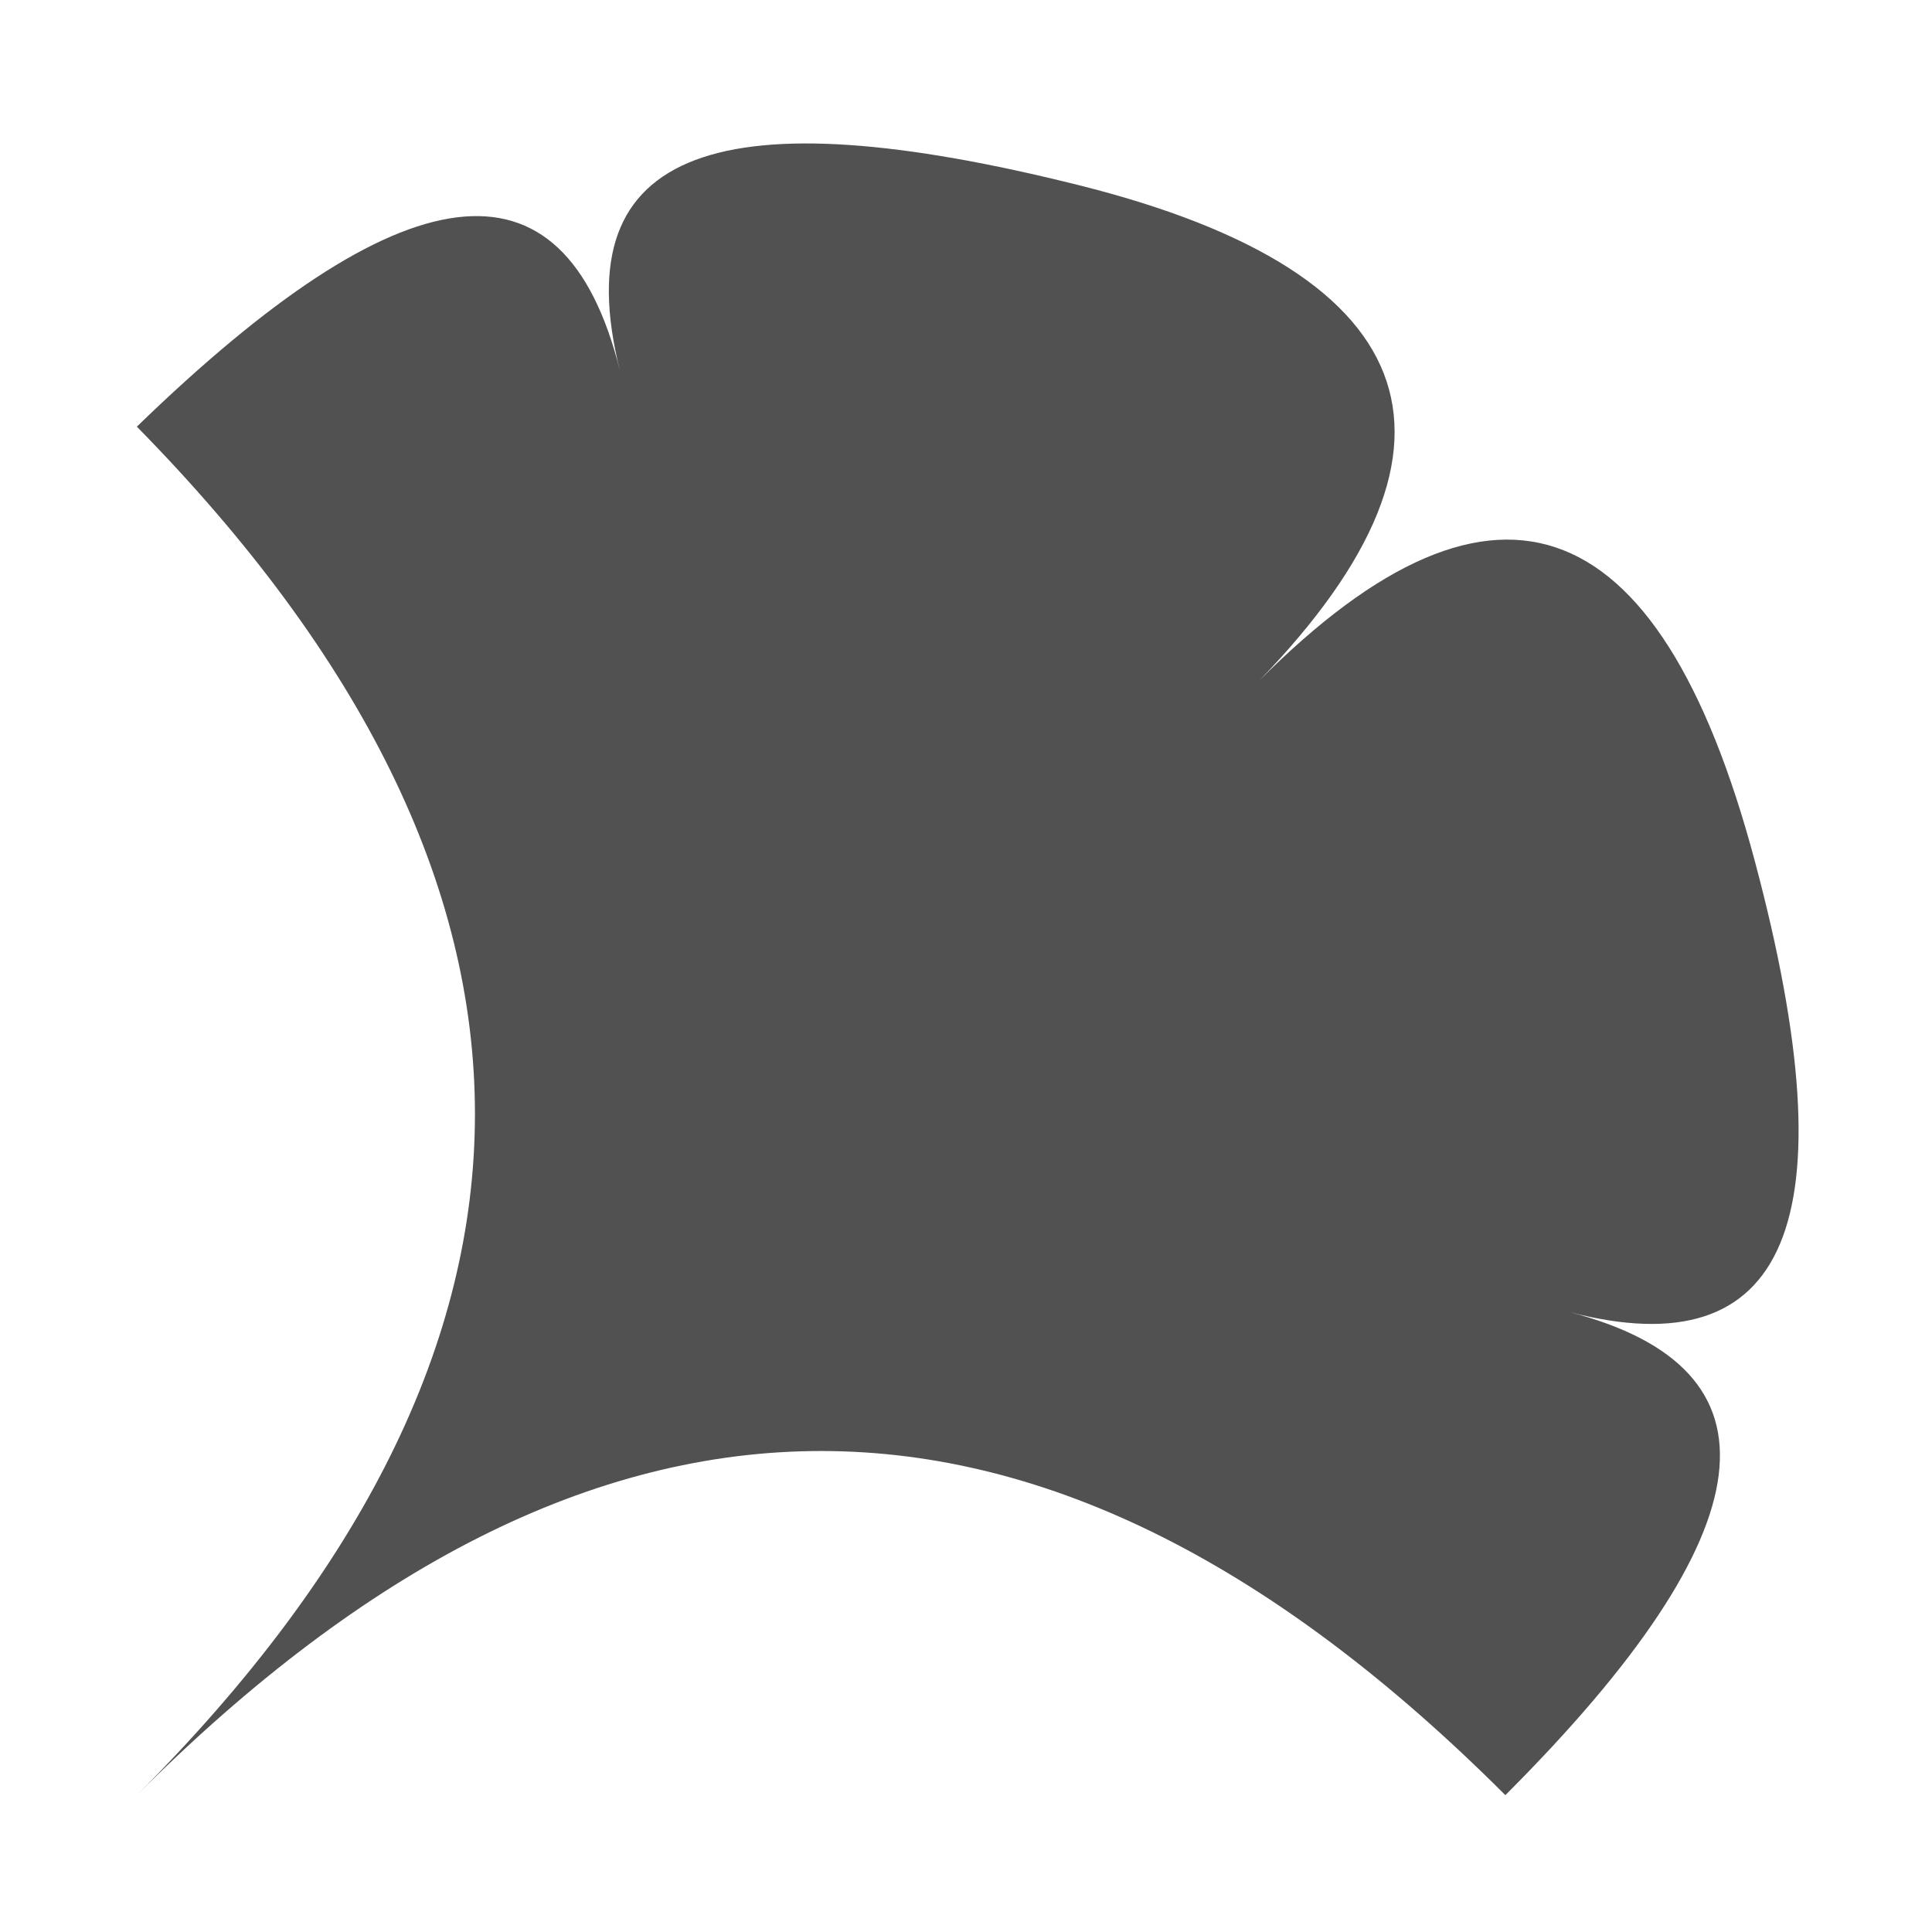
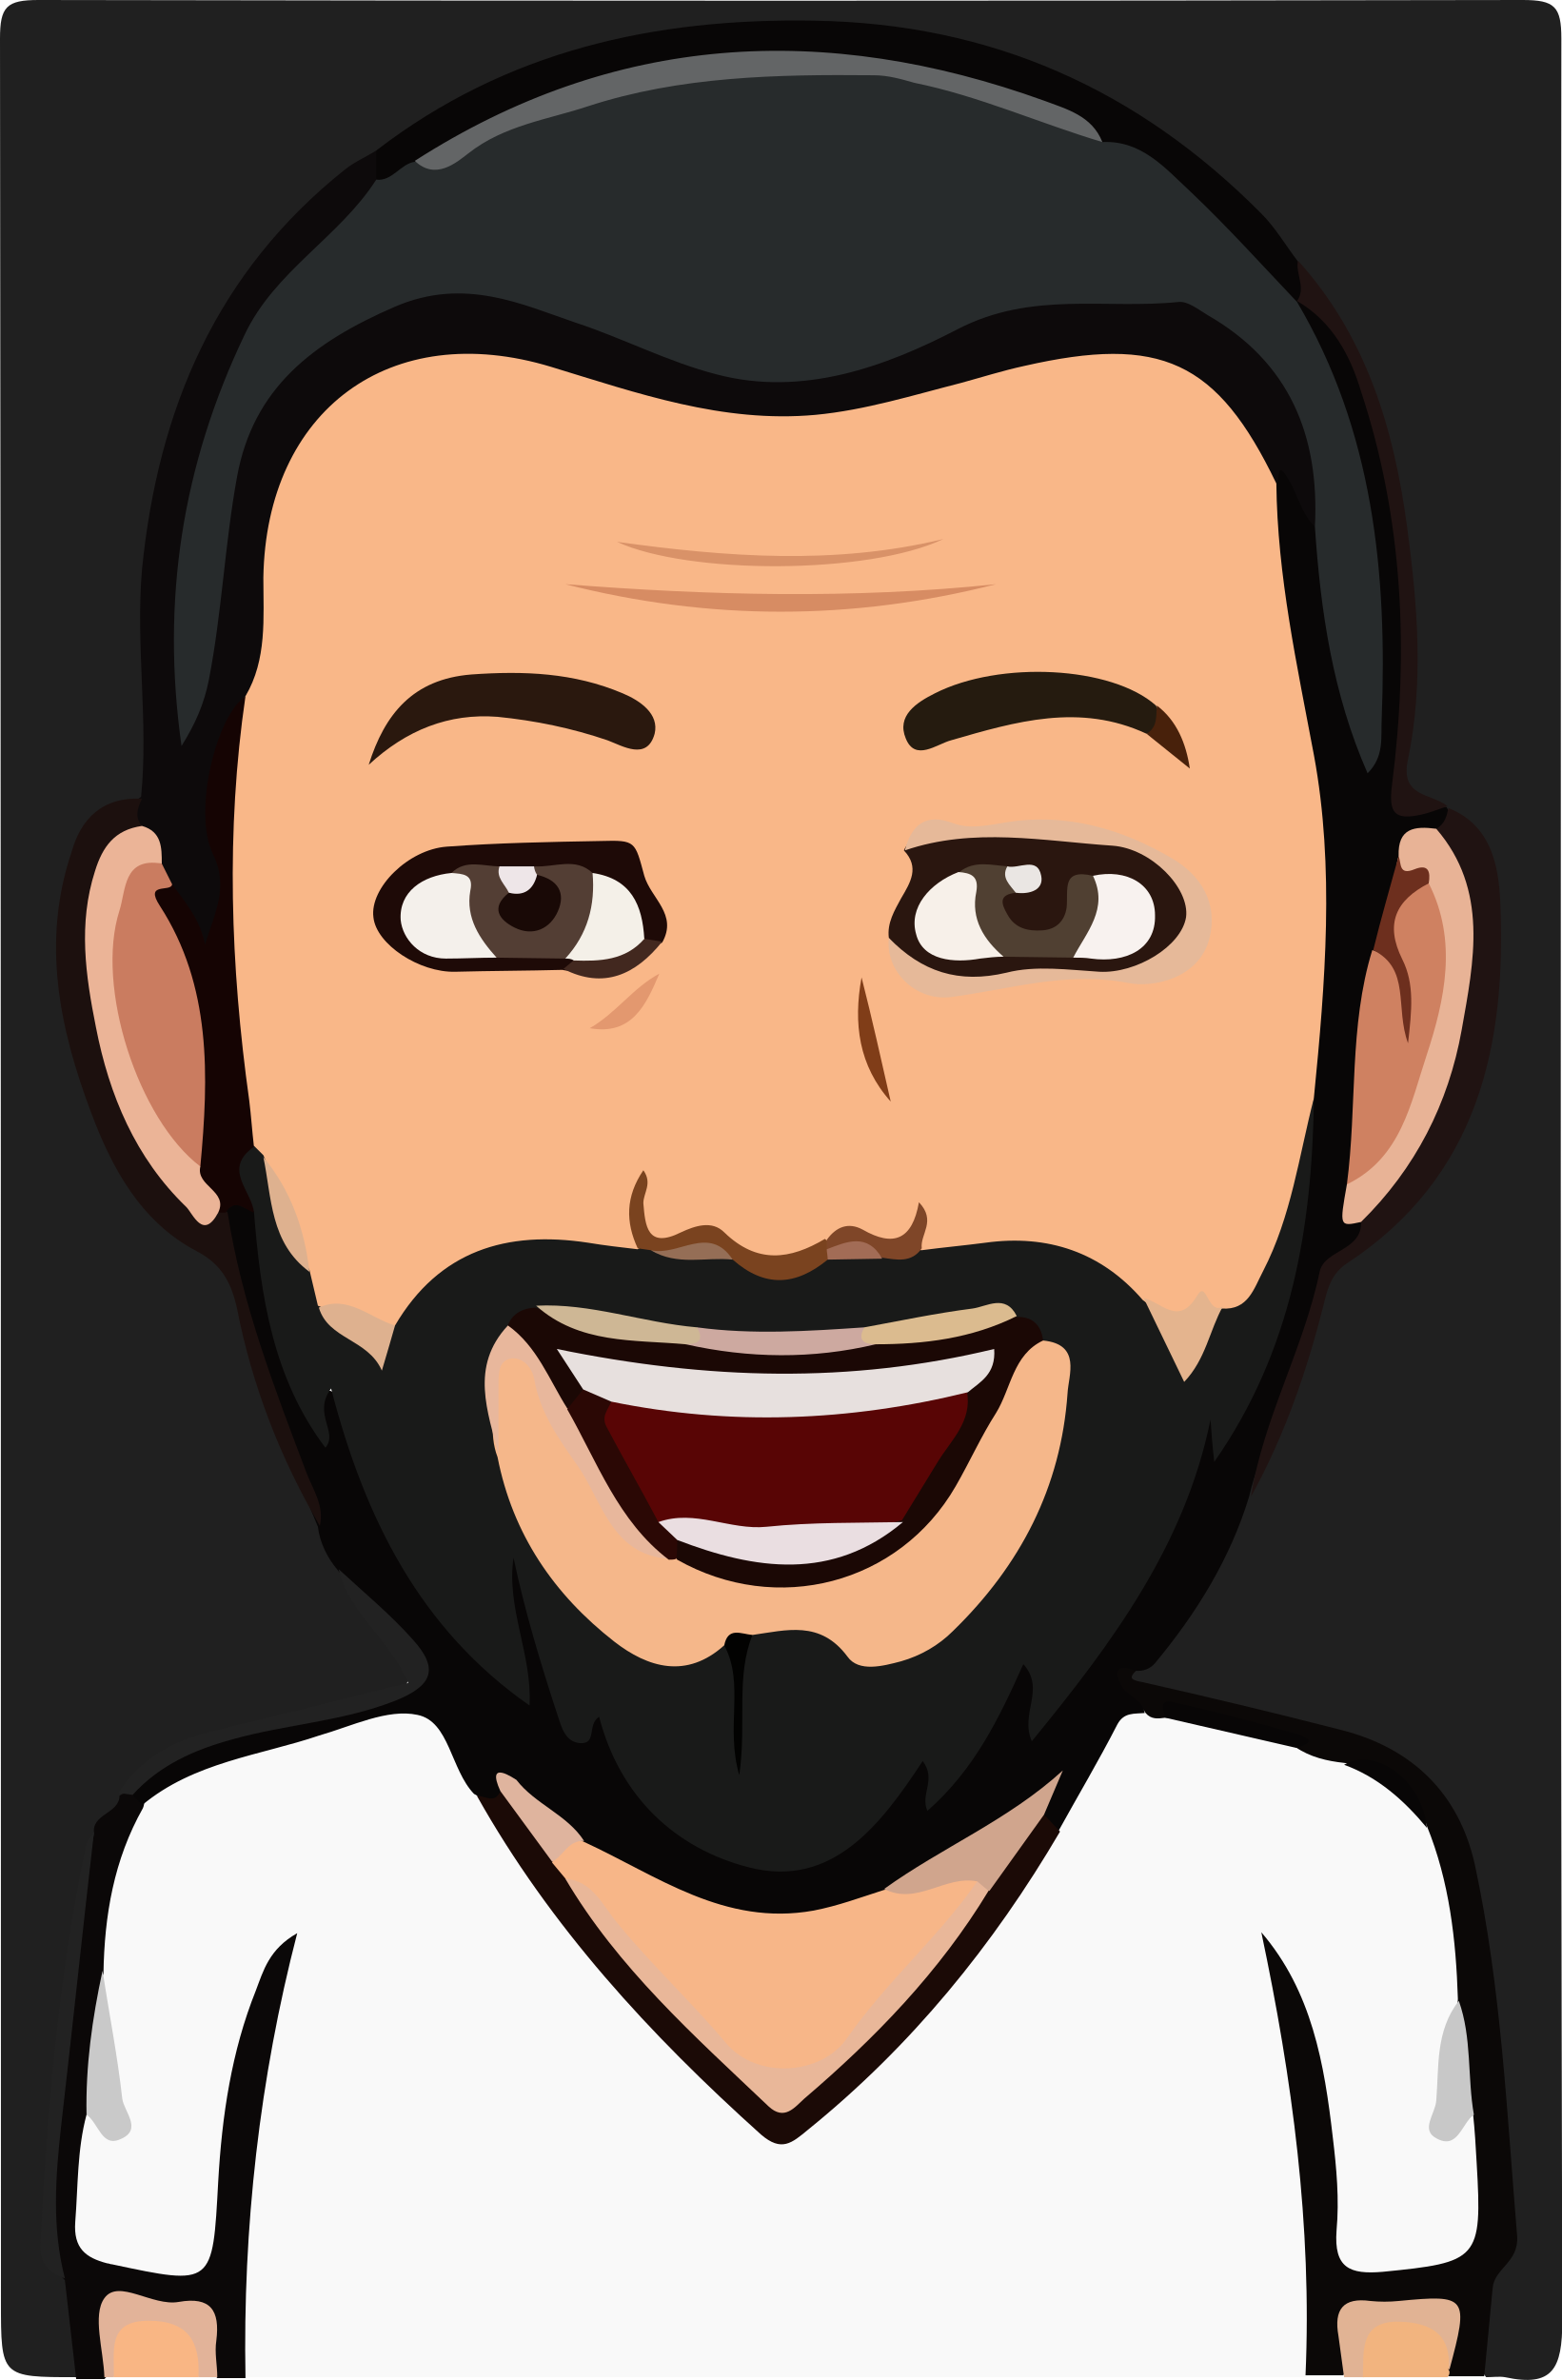
- <svg xmlns="http://www.w3.org/2000/svg" version="1.1" x="0px" y="0px" width="24px" height="24px" viewBox="0 0 24 24">
+ <svg xmlns="http://www.w3.org/2000/svg" version="1.1" id="Capa_1" width="166pt" height="253pt" viewBox="0 0 166 253" preserveAspectRatio="xMidYMid meet">
  <style type="text/css">
- 	.st0{fill:#515151;}
+ 	.st0{fill:#202020;}
+ 	.st1{fill:#F9F9F9;}
+ 	.st2{fill:#0B0807;}
+ 	.st3{fill:#0B0808;}
+ 	.st4{fill:#E1B394;}
+ 	.st5{fill:#E2B399;}
+ 	.st6{fill:#F9B684;}
+ 	.st7{fill:#F2B47F;}
+ 	.st8{fill:#080606;}
+ 	.st9{fill:#0D0A0B;}
+ 	.st10{fill:#1C100E;}
+ 	.st11{fill:#201312;}
+ 	.st12{fill:#222222;}
+ 	.st13{fill:#1B0A06;}
+ 	.st14{fill:#C9C9C9;}
+ 	.st15{fill:#C8C8C8;}
+ 	.st16{fill:#F9B788;}
+ 	.st17{fill:#272B2C;}
+ 	.st18{fill:#191A19;}
+ 	.st19{fill:#F7B688;}
+ 	.st20{fill:#150403;}
+ 	.st21{fill:#CF8161;}
+ 	.st22{fill:#E8B396;}
+ 	.st23{fill:#D0A58D;}
+ 	.st24{fill:#6D2F1E;}
+ 	.st25{fill:#DFB49E;}
+ 	.st26{fill:#CA7C60;}
+ 	.st27{fill:#EBB497;}
+ 	.st28{fill:#636566;}
+ 	.st29{fill:#E9B799;}
+ 	.st30{fill:#2A160F;}
+ 	.st31{fill:#2A180E;}
+ 	.st32{fill:#E6B999;}
+ 	.st33{fill:#1E0A07;}
+ 	.st34{fill:#251B0F;}
+ 	.st35{fill:#D78C63;}
+ 	.st36{fill:#7A431F;}
+ 	.st37{fill:#D99268;}
+ 	.st38{fill:#E4B48E;}
+ 	.st39{fill:#DEB18F;}
+ 	.st40{fill:#7F4628;}
+ 	.st41{fill:#803D18;}
+ 	.st42{fill:#E3986F;}
+ 	.st43{fill:#42281F;}
+ 	.st44{fill:#48210B;}
+ 	.st45{fill:#F5B78A;}
+ 	.st46{fill:#1B0805;}
+ 	.st47{fill:#E8B79C;}
+ 	.st48{fill:#CDA9A0;}
+ 	.st49{fill:#CEB795;}
+ 	.st50{fill:#DBBB8F;}
+ 	.st51{fill:#020201;}
+ 	.st52{fill:#956E56;}
+ 	.st53{fill:#A26C56;}
+ 	.st54{fill:#504032;}
+ 	.st55{fill:#F7F0E9;}
+ 	.st56{fill:#F8F2EF;}
+ 	.st57{fill:#EAE6E3;}
+ 	.st58{fill:#533E34;}
+ 	.st59{fill:#F4F0EB;}
+ 	.st60{fill:#F4F0E8;}
+ 	.st61{fill:#EEE6E8;}
+ 	.st62{fill:#2B0805;}
+ 	.st63{fill:#580505;}
+ 	.st64{fill:#E7E0DE;}
+ 	.st65{fill:#EADEE1;}
+ 	.st66{fill:#190906;}
</style>
-   <path class="st0" d="M1.7,22.3c5.7-5.7,11.3-5.7,17,0c3.3-3.3,3.5-5.3,0.8-6c2.7,0.7,3.5-1.1,2.3-5.6s-3.3-5.2-6.3-2.1  c3-3,2.3-5.2-2.1-6.3S7,1.8,7.7,4.6C7,1.8,5,2.1,1.7,5.3C7.3,11,7.3,16.7,1.7,22.3" />
+   <path class="st0" d="M8.1,252.7c-8,0-8,0-8-8c0-80.2,0-160.4-0.1-240.6C0,0.7,0.7,0,4.1,0c52.6,0.1,105.2,0.1,157.8,0  c3.4,0,4.1,0.7,4.1,4.1c-0.1,80.9-0.1,161.7,0.1,242.6c0,5.1-1,7.1-6.1,6c-0.6-0.1-1.3,0-2,0c-2.2-2.8-1.5-6.1-0.2-8.5  c2.8-5.2,2.1-10.7,1.7-16c-0.8-9.6-1.5-19.1-3.6-28.6c-1.7-7.7-6.1-12.6-13.9-14.5c-5.8-1.4-11.6-2.8-17.3-4.4  c-1.7-0.5-4.2-0.2-4.6-2.9c5.6-5.5,9.8-11.9,12.3-19.4c2.8-6.9,6.2-13.6,7.6-21c0.5-2.5,2.4-3.8,4.3-5.2c10.5-7.7,17-26.3,13.6-38.8  c-0.7-2.4-1.4-4.8-3.7-6.2c-0.5-0.2-0.9-0.4-1.4-0.7c-4.1-1.1-4.2-4.1-3.7-7.5c2-13.4-0.1-26.3-4.5-38.9c-1.5-4.2-3.9-8.1-6.9-11.4  C124.6,12.4,107.9,4.2,87.3,3.4C70.1,2.7,54.4,6.7,40.5,17.1c-15.9,11.1-23.3,26.7-24,45.6c-0.2,6.3-0.4,12.6,0.3,18.8  c0.2,1.5,0.2,3-1.3,4c-5.2,1.1-7.5,4.7-7.9,9.6c-1.1,10.9,1,21.2,7.2,30.4c1,1.5,2,3.3,3.6,4.1c6,3.1,7.7,8.6,9.4,14.5  c1.7,5.9,4,11.7,6.8,17.1c0.8,1.8,1.3,3.7,2.4,5.4c1.6,2.9,3.7,5.5,5.4,8.3c2,3.1,1.4,4.8-2.1,5.9c-4.4,1.3-8.9,2.4-13.5,3.3  c-4.9,0.9-9.6,2.5-12.8,6.7c-1.1,1.7-2.5,3.1-3.3,5c-2.7,9.1-3,18.6-4.2,28c-0.4,3.1-0.2,6.3-0.8,9.4c-0.6,2.9-0.6,6,2,8.3  C8.6,245.3,9.5,249,8.1,252.7z" />
+   <path class="st1" d="M138.9,252.7H26.1c-2.7-4.5-1.6-9.4-1.3-14.1c0.6-9.4,1.8-18.8,4.1-27.8c-2.9,8-4.4,16.4-4.4,24.8  c0,6.7-1.9,8.2-8.6,6.9c-1.3-0.2-2.6-0.5-3.9-0.8c-3.6-0.8-5.4-2.9-5.3-6.7c0.1-3.3-0.3-6.7,1.5-9.7c4.6-0.1,3.8-2.8,3.1-5.9  c-0.8-3.4-1.6-6.8-1.6-10.3c0.2-6.3,0.8-12.4,4.4-17.8c2.3-2.5,5.2-3.9,8.5-4.9c5.8-1.8,11.8-3,17.7-4.7c4.2-1.3,7-0.3,8.7,3.8  c0.6,1.5,1.7,2.8,2.5,4.3c7.5,13.7,18.2,24.8,29.3,35.5c1.7,1.6,2.7,1.5,4.5,0c10.9-8.7,19.3-19.5,26.3-31.4  c1.4-3.6,3.4-6.8,5.6-9.9c1.1-1.5,2.1-3,4.3-2.9c1,0.1,2,0.4,2.9,0.5c4.4,0.9,8.7,2.1,13,3.2c1.9,0.6,3.8,1.3,5.7,1.9  c3.9,1.5,7.3,3.7,9.7,7.3c2.6,5.6,3.6,11.8,3,17.9c-0.6,2.4-1.4,4.8-1.7,7.2c-0.4,3-1,6,3.5,6.4c0.9,2.6,0.6,5.3,0.9,7.9  c0.8,6.3,0,7.4-6.5,8.6c-0.5,0.1-1,0.2-1.5,0.3c-8.6,1.7-10.4,0.4-10.2-8.1c0.2-9.4-2.3-18.1-5.1-26.4c3.4,13.3,5.7,27.2,4.8,41.6  C140.1,250.7,139.7,251.8,138.9,252.7z" />
+   <path class="st2" d="M123.9,182.6c-0.8,0.1-1.5,0.2-2.1-0.5c-0.7-1.4-2.8-1-3.3-2.7c-0.3-1-0.3-2.1,0.6-2.7c0.7-0.5,1.6-0.3,1.8,0.8  c-1,0.9-0.6,1.1,0.5,1.3c7.1,1.6,14.2,3.3,21.2,5.1c7.5,1.9,12.5,6.7,14.2,14.3c2.8,13,3.4,26.3,4.5,39.5c0.2,2.8-2.4,3.4-2.6,5.5  c-0.3,3.1-0.6,6.3-0.9,9.4h-4c-0.3-0.4-0.5-0.8-0.5-1.3c-0.1-1.9,1.2-4.5-0.8-5.4c-2.5-1.1-5.6-0.5-8,0.5c-2.6,1.1,0.1,4.4-1.7,6.1  h-4c0.7-15.9-1.4-31.5-4.7-47.1c5.4,6.3,6.7,14,7.6,21.8c0.4,3.3,0.7,6.6,0.4,9.9c-0.3,4,1.4,4.7,4.9,4.4c10.2-1,10.6-1.3,10-11.5  c-0.1-1.8-0.2-3.6-0.4-5.4c-3.3-3.7-1.8-8-1.6-12.1c-0.2-6.3-0.9-12.5-3.3-18.4c-1.3-4.4-4.6-6.2-8.8-6.7c-1.8-0.2-3.6-0.6-5.2-1.7  C133.4,183.8,128.8,182.3,123.9,182.6z" />
+   <path class="st3" d="M9.2,224.8c-1,3.7-0.9,7.6-1.2,11.4c-0.2,2.8,1.1,3.8,3.4,4.4c0.2,0,0.3,0.1,0.5,0.1  c10.8,2.3,10.7,2.3,11.3-8.8c0.4-7,1.4-13.8,4-20.3c0.8-2.1,1.4-4.4,4.4-6.1c-4,15.4-5.8,31.3-5.5,47.3h-3c-0.3-0.4-0.8-0.8-0.8-1.2  c0.2-4.6-2.6-5.5-6.6-5.9c-2.9-0.3-3.6,0.4-3.4,3c0.1,1.5,0,3-1.2,4.2h-3l-1.2-10.5c-2.1-2.1-2-4.8-1.8-7.4  c1.1-13.4,2.1-26.9,4.9-40.1c-0.3-2.1,2.7-2.1,2.7-4c0.4-0.3,0.9-0.4,1.5-0.4c0.8,0.3,1.4,0.7,1,1.7c-3.1,5.5-4.1,11.4-4.2,17.6  c-1.2,3.2,0.6,6.5-0.1,9.7C10.4,221.1,10.7,223.2,9.2,224.8z" />
+   <path class="st4" d="M142.9,252.7c-0.2-1.5-0.4-2.9-0.6-4.4c-0.5-2.8,0.5-4.1,3.4-3.7c1,0.1,2,0.1,3,0c7.3-0.7,7.5-0.5,5.4,7.3  c-4.4-5.1-5.5-5-9.1,0.8L142.9,252.7z" />
+   <path class="st5" d="M11.1,252.7c-0.1-2.9-1.3-6.6,0-8.4c1.5-2.1,5.1,0.9,7.9,0.4c3.4-0.6,4.4,0.9,4,4.1c-0.2,1.3,0.1,2.6,0.1,3.9  h-2c-0.4-0.6,0,0.2-0.3-0.4c-3.8-5.8-5.3-5.8-8.7,0.4H11.1z" />
+   <path class="st6" d="M12.1,252.7c0.1-2.7-0.8-6,3.7-6c4.2,0,5.5,2.2,5.3,6H12.1z" />
+   <path class="st7" d="M144.9,252.7c0.1-2.6-0.4-5.8,3.5-5.9c3.1,0,6,0.9,5.6,5.1c0.2,0.2,0.1,0.6-0.1,0.8c0,0,0,0,0,0H144.9z" />
+   <path class="st8" d="M15.1,191.9l-1-1.1c1.6-4.1,5.5-5.1,9.1-6.2c5.7-1.7,11.7-2.1,17.3-4.1c4-1.4,4.4-2.6,1.7-5.9  c-2.1-2.6-4.3-5-6.3-7.7c-1.1-1.3-1.9-2.9-2.1-4.6c-4-9.5-7-19.3-10.3-29c-0.5-1.5-0.8-2.9-0.3-4.4c1-1.9,2.4-1.8,3.9-0.6  c1.2,1.5,1.6,3.4,1.7,5.1c0.3,6.1,2.2,11.7,4.7,16.9c0,1,1.1,0.4,0.4,0.5c-0.2,0-0.3-0.1-0.3-0.3c-0.2-1-0.5-2.1,0.7-2.6  c0.9-0.4,1.5,0.4,2.1,1c0.8,0.9,1.1,2,1.5,3.1c3.1,10.4,8.1,19.5,16.9,26.3c0.2-3.3-1.4-6.5-1.7-9.8c-0.1-1.4-0.5-3.4,1.4-3.7  c1.9-0.3,2.1,1.7,2.4,3.1c0.8,4.2,1.8,8.4,3.3,12.5c0.5,1.2,0.5,2.5,2.7,1.6c2.2-0.9,2.8,1.6,3.2,2.9c1.4,4.5,4.9,6.9,8.3,9.6  c6.8,5.5,14,2.7,19.1-3.2c1-1.1,1.5-2.6,2.7-3.6c2-1.8,3.2-1.2,3.9,1.8c2.3-3.3,4.4-6.1,5.9-9.4c0.7-1.5,0.9-4.1,3.3-3.6  c2.3,0.5,1.2,3.1,2,5c5.9-9.1,13.1-17.2,14.8-28.2c0.2-1.4,0.6-3.2,2.4-3.4c1-0.1,1.4,1.2,1.3,2c7-11,8.6-23.5,8.7-36.4  c1.1-13.1,2.2-26.3-1.2-39.2c-1.6-6.2-1.9-12.5-2.8-18.7c-0.2-2-0.2-4,0.1-6c0.2-1.1,0.5-2.5,1.7-2.6c1.2-0.2,1.7,1.2,2.2,2.2  c0.8,1.6,1.6,3.1,2.2,4.8c1.5,7.9,2.2,16.1,4.9,23.3c-0.4-8.1,0.4-16.8-1.3-25.3c-1.1-5.6-2.2-11-5.3-15.9c-0.9-1.5-1.8-3.2-1.8-5.1  c0.1-0.5,0.4-1,0.8-1.3c4.9,1.4,5.8,5.9,7.2,9.7c4.5,12.5,5.3,25.5,4,38.7c-0.6,5.5-0.5,5.5,4.6,5.7l0,0c0.6,1,0.4,1.8-0.4,2.6  c-1.5,0.8-3.5,1.1-4,3.2c-1,3.4-1.7,6.8-2.7,10.2c-1.8,7.6-1,15.4-2.6,23c0.4,1.7-2.1,4.1,1.3,5c0.4,0.6,0.4,1.5-0.2,1.7  c-4.8,2.3-5.6,7-6.6,11.4c-1.3,5.6-4.5,10.6-5.8,16.2c-2,6.6-5.6,12.4-10,17.7c-0.5,0.6-1.3,0.9-2.1,0.8c-2.3-0.9-2.2,0.4-1.4,1.7  c0.6,1,2.2,1.4,2.4,2.8c-1.1,0.1-2.2-0.1-2.9,1.2c-2,3.9-4.2,7.6-6.3,11.4c-1.5,0.1-2.1-0.8-2.3-2.1c0-0.1,0-0.3,0-0.5  c0-0.4,0.2-1.2-0.6-0.6c-4.9,4.3-10.7,7.1-16.2,10.5c-7.8,3-15.5,3.3-23.1-0.7c-2.8-1.5-5.9-2.4-8.5-4.2c-2-2.3-4.5-4-6.8-6  c-0.7-0.6-1.3-0.9-1.9,0.1c-1.2,1.3-1.8-0.1-2.7-0.5c-2.5-2.6-2.6-7.7-6-8.4c-3.2-0.7-7,1.2-10.5,2.2  C27.7,186.6,20.6,187.3,15.1,191.9z" />
+   <path class="st9" d="M139.8,56c-1.6-1.6-1.9-3.8-3.1-5.5c-1-1.5-0.6,0.6-1,0.9c-2.5-0.6-3-2.9-4.1-4.7c-3-4.7-7.1-7.1-12.7-7.3  c-6.8-0.3-13.2,1.6-19.5,3.6c-12.7,4-25.2,3.1-37.6-1.4c-8.5-3.1-16.8-3.6-24.6,2.1C31.4,48,29.5,54,29.4,61c0,4.6,0.6,9.4-2.4,13.4  c-5.6,4.5-3.5,10.6-2.8,16c0.3,2.6,0.3,5.2-0.1,7.8c-0.2,1.2-0.7,2.3-2,2.6c-1.6,0.4-1.9-1.1-2.3-2.1c-0.5-1.4-1.5-2.6-2.1-3.9  c-0.4-0.8-0.8-1.7-1.2-2.6c-0.4-1.5-1.1-2.8-2.1-4.1c-1-1.4-0.7-2.5,0.6-3.4c0.8-8-0.6-16.1,0.1-24.2C16.8,43.5,23,28.9,36.7,18  c1-0.8,2.2-1.3,3.3-2c0.9,0.8,1,1.9,0.9,3c-1.3,3.6-3.9,6.3-6.7,8.5C26.9,33.5,23.9,42,22,50.4c-1.8,8.1-3.9,16.5-1.8,24.7  c1.8-7.6,3-15.3,3.4-23.1c0.7-13.8,19.3-25.8,31.6-21c5.3,2.1,10.6,4.3,16.1,6.1c7.8,2.5,15.3,2.8,22.8-0.6  c9.2-4.2,18.7-6.3,28.8-5.7C134.3,31.4,144.2,46.3,139.8,56z" />
+   <path class="st8" d="M40,19v-3C53.8,5.4,69.5,1.9,86.6,2.2c18.8,0.3,34.4,7.3,47.5,20.5c1.5,1.5,2.6,3.4,3.9,5.1  c0.3,1.4,2.3,2.9-0.1,4.3l0,0c-2.5,0.5-3.2-1.7-4.5-3c-5.2-5.4-10.1-11.2-17.4-14c-10-6.7-21.3-7.9-32.8-8  C69.4,6.9,56.6,10.3,45.1,18C43.4,18.7,42.1,20.5,40,19z" />
+   <path class="st10" d="M15.1,84.9c-0.5,1-0.8,2,0,2.9c-5.3,5.3-5.4,11.8-4.1,18.6c1.2,6.4,2.9,12.7,7.1,17.9c1.3,1.7,2.6,3.5,4.9,4  c0.4,0,0.9,0.3,1.2,0.6c1.5,9.7,5,18.7,8.4,27.7c0.7,1.8,1.9,3.5,1.4,5.6c-4.2-7.2-7.2-14.9-8.8-23.1c-0.6-2.7-1.6-4.7-4.3-6.1  c-5.9-3.1-9-8.8-11.2-14.7c-3.4-9-5.3-18.2-2.1-27.7C8.6,87,10.9,84.7,15.1,84.9z" />
+   <path class="st11" d="M133,159.1c1.3-8.3,5.6-15.7,7.3-23.9c0.5-2.4,4.6-2.2,4.4-5.4c-0.2-1.7,1-2.7,1.8-3.9  c8-11.3,11.5-23.3,6.2-36.8c-0.1-0.3-0.1-0.7,0-1c0.9-0.5,1.1-1.3,1.3-2.2c4.5,1.8,5.3,6,5.5,9.8c0.7,15.4-2.3,29.4-16.3,38.6  c-1.5,1-2,2.4-2.4,4.1C139,145.6,136.6,152.6,133,159.1z" />
+   <path class="st11" d="M137.9,32c1-1.4-0.2-2.9,0.1-4.3c7.3,8.1,10.2,17.9,11.6,28.3c1.1,8.2,1.8,16.5,0.1,24.7  c-0.9,4.1,2.5,3.6,4.2,5c-0.9,0.3-1.9,0.7-2.8,0.9c-2.8,0.6-3.5-0.1-3.1-3.2c1.8-14.1,1.2-28.2-3.3-41.8  C143.6,37.9,141.7,34.2,137.9,32z" />
+   <path class="st12" d="M36,166.8c2.7,2.5,5.5,4.8,7.9,7.5c2.8,3.1,2.1,4.9-1.9,6.5c-5.6,2.2-11.6,2.5-17.3,4.1  c-4,1.1-7.7,2.7-10.6,5.9l-1.5-0.2c2.4-3.9,6.2-5.7,10.5-6.7c6.7-1.6,13.4-3.3,20.3-5C41.4,174.2,37.1,171.5,36,166.8z" />
+   <path class="st12" d="M10,194.7c-1.2,10.4-2.3,20.9-3.5,31.3c-0.6,5.4-1,10.8,0.4,16.2c-1.7-0.6-2.7-1.6-2.6-3.6  c0.7-14.2,1.9-28.3,4.8-42.2C9.2,195.7,9.7,195.2,10,194.7z" />
+   <path class="st13" d="M111,192.9l1.7,1.8c-7.1,12.1-15.8,22.8-26.8,31.7c-1.7,1.4-2.8,2.4-5,0.5c-11.8-10.6-22.4-22.1-30.2-36  c0.9,0,1.9,0.9,2.5-0.5c3.6,0.9,4.2,4.6,6.3,6.9c0.5,0.8,1,1.6,1.5,2.3c5.4,8,12.6,14.4,19.3,21.2c2.2,2.2,4.2,2.3,6.4,0.1  c6.5-6.4,13-12.7,17.8-20.5C106.8,198.1,107,193.9,111,192.9z" />
+   <path class="st14" d="M9.2,224.8c-0.1-5.2,0.6-10.2,1.7-15.3c0.7,4.5,1.6,9.1,2.1,13.6c0.2,1.4,2.2,3.3-0.2,4.3  C10.8,228.3,10.5,225.7,9.2,224.8z" />
+   <path class="st15" d="M155.1,212.7c1.4,3.9,0.9,8.1,1.6,12.1c-1.3,0.9-1.7,3.8-4,2.5c-1.7-0.9-0.1-2.6,0-4  C153,219.7,152.6,215.9,155.1,212.7z" />
+   <path class="st8" d="M123.9,182.6c-0.2-0.7-0.7-1.9,0.6-1.7c4.6,1,9.1,2.2,13.6,3.5c1.8,0.6,0.9,1.1-0.3,1.4L123.9,182.6z" />
+   <path class="st8" d="M142.9,187.6c3.4-2,8.4,1.8,8.8,6.7C149.3,191.4,146.5,188.9,142.9,187.6z" />
+   <path class="st16" d="M26.1,74c2.3-3.9,1.9-8.3,1.9-12.6c0.3-17.8,13.5-27.6,30.6-22.4c9.2,2.8,18.2,6,28.1,5.1  c5.3-0.5,10.4-2.1,15.5-3.4c2.2-0.6,4.4-1.3,6.7-1.8c14.5-3.3,20.5-0.6,26.8,12.5c0.1,9.8,2.2,19.3,4,28.9c2.2,11.9,1.2,24.2,0,36.3  c-0.6,5.5-1.3,11-3.1,16.3c-1,3-2.3,5.9-5.8,6.8c-1.7,0.5-3.3-1.9-5.3,0.3c-1.2,1.3-3.3-0.7-4.8-1.5c-5.4-5-11.8-6.3-18.9-4.8  c-1.1,0.3-2.3,0.2-3.4-0.2c-1-0.2-0.4-2.8-2.8-1.4c-2.2,1.3-5.1-1.1-7.6,0.5c-3.4,2.5-6.9,3-10.4,0.2c-1.2-1-2.5-1.2-4.2-0.9  c-5.3,0.9-5.6,0.6-5.5-5c-1.2,2,1.3,4.3-0.3,6.5c-1.8,0.9-3.6,0.4-5.3,0c-8.2-1.8-14.2,2.1-19.7,7.5c-3.1,1.3-5.6-1.7-8.6-1.3  c-2-1-1.5-3.2-2.2-4.7c-1-4.2-2.5-8.2-5.2-11.7c-0.5-0.7-0.8-1.5-1-2.3c-1.6-7.5-2.8-15-1.7-22.7c0.9-5.8-0.8-11.5-0.3-17.3  C24,78.2,24.4,76,26.1,74z" />
+   <path class="st17" d="M117.2,15.1c4.2-0.2,6.7,2.8,9.4,5.3c3.9,3.7,7.6,7.8,11.3,11.7c8.1,13.7,9.6,28.8,9,44.3  c-0.1,2,0.3,4-1.5,5.8c-3.7-8.4-5-17.2-5.6-26.2c0.5-9.7-2.7-17.5-11.4-22.5c-1-0.6-2.1-1.5-3.1-1.4c-7.8,0.8-15.6-1.2-23.5,2.9  c-7.7,4-16.5,7.2-25.6,4.8c-5.1-1.3-10.1-3.9-15-5.5c-5.6-1.9-11.8-4.9-19.2-1.7c-8.8,3.8-15.1,8.7-16.8,18.1  c-1.3,7.1-1.6,14.4-3,21.6c-0.5,2.5-1.4,4.6-2.9,7c-2.2-15.5,0.1-29.9,6.7-43.7c3.2-6.8,10.1-10.4,14-16.5c1.7,0.2,2.6-1.7,4.1-1.9  c5.5-0.9,9.8-4.6,15-6.2C72.5,6.8,86,5.8,99.8,8.4C105.9,9.5,111.9,11.8,117.2,15.1z" />
+   <path class="st18" d="M42,140.9c4.7-8,11.9-10.1,20.5-8.8c1.8,0.3,3.6,0.5,5.3,0.7c0.4-0.3,1-0.4,1.5-0.1c2.8,0.6,5.7-0.6,8.4,0.5  c3.5,2.4,7,2.5,10.5,0c1.7-0.5,3.5-0.6,5.3-0.3c1.5,0.4,3-0.2,4.5,0c2.3-0.3,4.5-0.5,6.8-0.8c6.6-0.9,12.3,1,16.7,6.1  c2.1,1.4,2.8,3.9,4.5,5.8c1.8-1.3,1.7-4.1,3.9-4.9c2.8,0.2,3.4-2.1,4.4-4c3-5.8,3.8-12.2,5.4-18.4c-0.2,13.7-2.3,26.8-10.6,38.7  c-0.2-1.7-0.3-3.1-0.4-4.5c-2.7,13.3-10.4,23.7-19,34.2c-1.3-3,1.5-5.5-0.9-8.2c-2.6,5.8-5.2,11.2-10.2,15.6c-0.8-1.8,1-3.3-0.5-5.3  c-4.4,6.7-9.6,13.6-18.5,11.3c-7.8-2-13.7-7.5-15.9-16c-1.3,0.8-0.2,2.9-2,2.8c-1.6-0.1-2-1.7-2.4-2.9c-1.8-5.5-3.5-11.1-4.7-16.8  c-0.8,5.3,2,10.3,1.7,15.7c-11.6-8.1-17.5-19.8-21.1-33.7c-2,2.7,0.8,4.6-0.6,6.3c-5.6-7.4-6.9-16.2-7.6-25.1c-1.3-2.3-5.5-4.7,0-7  l1,1c1.8,4,2.7,8.4,4.9,12.2c0.3,1.3,0.6,2.5,0.9,3.8c1.6,0.6,2.9,1.6,4.2,2.6C39.8,143.2,40.8,142.2,42,140.9z" />
+   <path class="st19" d="M60.2,199.8l-1.5-1.8c0.5-1.7,1.1-3.4,3.4-2.2c7.8,3.6,14.9,9,24.4,7.3c2.6-0.5,5-1.4,7.5-2.2  c3.3-0.2,6.4-2.9,9.9-1.3c0.7,1.3-0.2,2.2-0.9,3.1c-4,5.4-8.4,10.6-13.2,15.4c-4.1,4.3-9.3,4.3-13.3-0.4c-4.2-4.9-9.4-8.9-12.9-14.4  C62.8,201.8,61.5,200.8,60.2,199.8z" />
+   <path class="st20" d="M27,121.9c-3.4,2.4-0.2,4.7,0,7c-1-0.3-2-1.6-3,0l-0.8,0c-1.9-1.2-2.9-2.9-2.9-5.2c-0.3-8.8,0.8-17.7-3.9-25.8  c-1-1.7-2.4-4.4,1.9-3.9c1.4,1.9,3,3.8,3.5,6.4c1-3.3,2.6-6.1,0.8-9.7C20.5,86.2,23,76.1,26.1,74c-2.1,14.3-1.6,28.7,0.4,43  C26.7,118.6,26.8,120.2,27,121.9z" />
+   <path class="st21" d="M143.2,125.9c1.1-8.3,0.2-16.8,2.7-24.9c4.4,1.3,3.2,4.9,3.4,7.9c-0.1,0.7,1,0.1,0.3,0.2c0,0,0,0,0-0.2  c-0.2-2.7-0.5-5.4-1.7-8c-1.6-3.5-0.1-5.7,4-7.3c2.2,1.2,2.9,3.3,2.9,5.4c0.1,9-2,17.4-7.2,24.8C146.6,125.3,145.4,127,143.2,125.9z  " />
+   <path class="st22" d="M143.2,125.9c5.8-2.8,6.8-8.7,8.5-13.8c1.9-5.8,3.3-12.1,0.2-18.2c-1-1.1-4.2,0.4-3.2-2.9  c-0.1-3,1.7-3.2,4-2.9c5.6,6.5,4,14.1,2.7,21.4c-1.4,7.8-4.9,14.7-10.7,20.4C142.4,130.4,142.4,130.4,143.2,125.9z" />
+   <path class="st23" d="M103.9,200c-3.4-0.7-6.4,2.6-9.9,0.8c6.1-4.4,13.2-7.3,19-12.6c-0.7,1.6-1.3,3.1-2,4.7l-5.8,8.1  C104.5,201,104.3,200.4,103.9,200z" />
+   <path class="st24" d="M148.7,91c0.3,0.8,0,2.1,1.7,1.4c1.5-0.6,1.7,0.3,1.5,1.5c-3.5,1.8-4.7,4.3-2.8,8.1c1.3,2.6,1,5.4,0.6,8.9  c-1.4-3.8,0.3-7.9-3.7-9.9C146.8,97.7,147.8,94.3,148.7,91z" />
+   <path class="st25" d="M62.1,195.7c-1.7-0.1-2.2,1.6-3.4,2.2l-5.5-7.5c-1.6-3.5,1.5-1.3,1.7-1.2C56.9,191.8,60.3,192.9,62.1,195.7z" />
+   <path class="st26" d="M18.3,94c-0.1,0.9-3-0.3-1.3,2.3c5.5,8.5,5.2,18.1,4.3,27.7c-2,0.7-3.3-0.6-4.1-2c-5-8.5-8.4-17.3-5.4-27.4  c0.9-3.2,2.4-4.1,5.4-2.8L18.3,94z" />
+   <path class="st27" d="M17.2,91.8c-4.1-0.7-3.8,2.8-4.5,5c-2.6,8.1,2,22.2,8.6,27.2c-0.5,2.1,3,2.6,1.9,4.9c-1.6,3-2.7,0.1-3.4-0.6  c-5.4-5.2-8.2-11.9-9.6-19.1c-1.1-5.5-1.9-11-0.1-16.6c0.8-2.6,2.1-4.4,5-4.8C17.2,88.4,17.2,90.1,17.2,91.8z" />
+   <path class="st28" d="M117.2,15.1c-6.7-2-13.1-4.9-20-6.3C95.8,8.4,94.4,8,92.9,8c-10.3-0.1-20.6,0.1-30.4,3.3  c-4.2,1.4-8.9,2-12.7,5c-1.3,1-3.5,2.9-5.7,0.8C65.3,3.5,87.7,2.3,111,10.7C113.4,11.6,116.1,12.3,117.2,15.1z" />
+   <path class="st29" d="M103.9,200l1.2,1c-5.2,8.6-12.1,15.7-19.6,22.1c-1,0.9-2.1,2.4-3.8,0.8c-7.9-7.5-16-14.7-21.6-24.2  c3,0.3,3.9,2.8,5.6,4.8c3.6,4.4,7.8,8.3,11.5,12.7c3.3,3.9,10.2,3.4,12.9-0.6C94.3,210.6,99.8,205.9,103.9,200z" />
+   <path class="st30" d="M94.5,99.7c-0.2-1.6,0.6-2.9,1.3-4.2c1-1.7,2-3.3,0.3-5.1c0.6-1.3,1.8-2.2,3.1-2.2c7.4-0.1,14.8-0.2,22,1.6  c3.7,1,6.3,5.3,5.5,8.4c-0.9,3.6-5.8,6.3-9.6,5.6c-3.7-0.6-7.5-0.7-11.2,0.5C100.3,106.2,97.8,105,94.5,99.7z" />
+   <path class="st31" d="M39.2,81.3c1.7-5.4,4.7-9.1,10.9-9.6c5.6-0.4,10.9-0.2,16.1,2c1.9,0.8,3.9,2.2,3.4,4.3c-0.8,2.9-3.4,1.3-5,0.7  c-3.8-1.3-7.7-2.1-11.7-2.5C47.7,75.8,43.2,77.6,39.2,81.3z" />
+   <path class="st32" d="M94.5,99.7c3.5,3.6,7.4,4.9,12.5,3.7c3.1-0.8,6.6-0.3,9.9-0.1c3.9,0.2,8.7-2.7,9.2-5.8  c0.4-3.1-3.7-7.3-7.8-7.6c-7.4-0.5-14.8-2-22.1,0.5c0.7-2.7,2.2-4,5.1-2.9c1.9,0.7,3.8,0.2,5.8-0.1c6.3-1,12.2,0.7,17.6,3.9  c3,1.8,4.8,4.7,3.9,8.4c-1.1,4.4-6.1,5.3-8.6,4.8c-6.7-1.3-12.7,0.7-19,1.5C97.3,106.4,94.1,103.2,94.5,99.7z" />
+   <path class="st33" d="M59.8,103.1c-3.8,0.1-7.6,0.1-11.4,0.2c-3.8,0.1-8.4-2.9-8.7-5.8c-0.4-3.1,3.7-7.2,7.8-7.5  c5.4-0.4,10.9-0.5,16.4-0.6c3.7-0.1,3.6,0,4.6,3.7c0.7,2.4,3.6,4.1,1.9,7.1c-0.4,0.2-0.9,0.2-1.4,0.1c-2.3-2-2.6-6-6.4-6.5  c-1.8-0.5-3.7-0.5-5.6-0.5c-1.2,0-2.4,0-3.7,0c-1.6,0-3.3-0.1-4.9,0.5c-2,0.7-4.4,1.4-3.9,4.2c0.5,2.6,3,2.7,5.2,2.7  c1.3,0,2.6-0.1,3.9-0.1c2.1,0,4.1-0.2,6.2,0.3c0.5,0.2,1,0.5,1.4,0.9C61.2,102.8,61,103.4,59.8,103.1z" />
+   <path class="st34" d="M121.9,78c-7.1-3.3-13.9-1.3-20.8,0.7c-1.5,0.4-3.8,2.3-4.8-0.2c-1-2.4,1.1-3.8,3.1-4.8  c6.9-3.5,18.8-2.9,23.5,1.3C123.5,76.3,124.3,77.7,121.9,78z" />
+   <path class="st35" d="M60.1,62.1c15.3,1.2,30.5,1.6,45.8,0C90.6,66,75.4,66,60.1,62.1z" />
+   <path class="st36" d="M88,133.9c-3.4,2.8-6.7,3-10.1,0c-2.7-2.1-5.9,0.4-8.7-1l-1.4-0.2c-1.3-2.8-1.3-5.5,0.6-8.3c1,1.4,0,2.4,0,3.5  c0.2,2.4,0.4,4.9,4,3.1c1.5-0.7,3.3-1.3,4.6,0c3.5,3.4,7,2.9,10.7,0.7c0.6,0.4,0.8,1.2,0.4,1.8C88.2,133.6,88.1,133.8,88,133.9  L88,133.9z" />
+   <path class="st37" d="M100.3,57.3c-8,3.8-27.1,3.8-34.7,0.3C77.2,59.2,88.7,60.1,100.3,57.3z" />
+   <path class="st38" d="M130,138.9c-1.4,2.5-1.8,5.6-4.1,8c-1.5-3.1-2.9-6-4.3-8.9c1.9,0.4,3.7,3.1,5.7-0.3  C128.3,136,128.4,139.8,130,138.9z" />
+   <path class="st39" d="M42,140.9c-0.4,1.4-0.8,2.8-1.4,4.8c-1.5-3.4-5.7-3.3-6.7-6.7C37,137.6,39.3,140.1,42,140.9z" />
+   <path class="st40" d="M87.9,132.8v-1c1-1.4,2.3-1.9,3.8-1.1c3.3,1.9,5.3,1.1,6-2.9c1.9,2,0.1,3.4,0.3,4.9c-1.1,1.6-2.7,1.2-4.2,1  C92,132.2,89.8,133.5,87.9,132.8z" />
+   <path class="st39" d="M32.9,135.2c-4.2-3.1-4-7.9-4.9-12.2C30.9,126.5,32.4,130.7,32.9,135.2z" />
+   <path class="st41" d="M94.7,117.1c-3.4-3.8-4-8.3-3.1-13.2C92.7,108.2,93.7,112.7,94.7,117.1z" />
+   <path class="st42" d="M70.1,103.5c-1.4,3.3-2.9,6.6-7.4,5.8C65.5,107.7,67.3,105,70.1,103.5z" />
+   <path class="st43" d="M68.5,99.8l1.9,0.3c-2.8,3.5-6.2,5.1-10.5,2.9l1.2-1C63.1,100.2,65.8,100.1,68.5,99.8z" />
+   <path class="st44" d="M121.9,78c1.2-0.7,1-1.9,1.1-3c2.1,1.6,3.1,4,3.5,6.7L121.9,78z" />
+   <path class="st45" d="M110.9,142.5c4.1,0.4,2.7,3.7,2.6,5.6c-0.7,10-5,18.3-12.2,25.3c-1.5,1.5-3.4,2.6-5.5,3.2  c-1.9,0.5-4.5,1.2-5.7-0.5c-2.9-3.9-6.5-2.8-10.1-2.3c-0.9,0.7-1.9,1.1-3,1.1c-4,3.6-8.1,2.4-11.7-0.4c-6.4-5-10.8-11.4-12.4-19.6  c-1-2.6-0.2-5.2-0.5-7.9c-0.1-1.4,0-2.8,1.7-3.2c1.5-0.3,2.7,0.7,3.2,1.9c1.5,3.5,3.2,6.9,5.3,10.1c2.2,3.4,3.6,7.7,8.3,8.7  c0.5,0.1,1,0.2,1.5,0.3c4.4,1.6,8.7,2.9,13.6,2.2c6.8-1,11.7-4.1,14.9-10.3c1.9-3.7,3.7-7.4,5.8-11  C107.6,144.1,108.2,141.8,110.9,142.5z" />
+   <path class="st46" d="M110.9,142.5c-3.2,1.5-3.4,5.1-5,7.7c-1.6,2.5-2.8,5.2-4.3,7.8c-6,10.4-19,13.8-29.6,7.8  c-0.6-0.7-0.5-1.4,0-2.1c4.4-0.5,8.6,1.4,13.1,1c3.5-0.4,6.8-0.9,9.6-3.3c2.7-4.5,6.2-8.5,7.6-13.7c0.7-2.7-1.3-1.7-2.3-1.5  c-5.9,0.9-11.9,1.1-17.9,1.1c-5.3,0-10.6-0.4-15.9-1.1c-1.5-0.2-3.5-1-3.6,1.8c-0.3,1.3-1.1,2.2-2.5,2.3c-2.2-3-4.7-5.8-6.2-9.2  c0.5-1.4,1.5-2,3-2.1c5.3,1.7,10.9,2.8,16.5,3.2c6.3,1.1,12.8,1.1,19.2,0c5.2,0.1,10.1-2.2,15.4-2.2  C109.7,139.9,110.7,140.8,110.9,142.5z" />
+   <path class="st47" d="M54,140.9c3.1,2.2,4.4,5.8,6.3,8.8c1.8,0.8,2.7,2.4,3.5,4c2,4.3,5.2,7.8,7.3,12c-6.1-0.4-7.1-6.2-9.7-9.9  c-1.9-2.7-4-5.6-4.6-9.2c-0.2-1.1-1.1-2.3-2.4-2.2c-1.4,0.2-1.4,1.6-1.4,2.8c0,2.5,0,5,0,7.5C51.9,150.1,49.9,145.3,54,140.9z" />
+   <path class="st48" d="M93.1,142.9c-6.7,1.6-13.5,1.5-20.2,0c0.2-0.7,0.8-1.2,1.2-1.8c5.9,0.8,11.9,0.4,17.8,0  C92.3,141.7,92.8,142.2,93.1,142.9z" />
+   <path class="st49" d="M74.1,141.1c0.8,1.4,0.1,1.8-1.2,1.8c-5.5-0.5-11.3,0-15.9-4.1C62.8,138.5,68.3,140.6,74.1,141.1z" />
+   <path class="st50" d="M93.1,142.9c-1.2,0-2-0.4-1.2-1.8c3.8-0.7,7.6-1.5,11.5-2c1.5-0.2,3.5-1.6,4.7,0.8  C103.3,142.3,98.2,142.9,93.1,142.9z" />
+   <path class="st51" d="M77,174.9c0.4-2,1.8-1.2,3-1.1c-1.8,4.5-0.6,9.3-1.4,14.9C77.1,183.6,79.2,179,77,174.9z" />
+   <path class="st52" d="M69.2,132.9c2.9,0.7,6.2-2.8,8.7,1C75,133.6,72,134.6,69.2,132.9z" />
+   <path class="st53" d="M87.9,132.8c2.1-0.8,4.3-1.8,5.9,1l-5.8,0.1C88,133.5,87.9,133.1,87.9,132.8z" />
+   <path class="st54" d="M108,94.9c-1.8,0.2-1.6,1.1-0.9,2.3c0.8,1.5,2.2,1.8,3.7,1.7c1.6-0.1,2.4-1.1,2.6-2.4c0.2-1.9-0.6-4.2,2.8-3.4  c2.3,3.7,1.9,5.5-2.1,8.7l-7.4-0.1c-4.8-1.3-3.5-5.8-4.7-9c1.6-1.3,3.5-0.7,5.2-0.6C107.8,92.9,108.6,93.7,108,94.9z" />
+   <path class="st55" d="M101.9,92.7c1.3,0.1,2.2,0.4,1.9,2.1c-0.6,2.9,0.8,5.1,2.9,6.9c-0.8,0-1.7,0.1-2.5,0.2  c-2.8,0.5-6.1,0.2-6.8-2.6C96.6,96.5,98.8,93.9,101.9,92.7z" />
+   <path class="st56" d="M114.1,101.8c1.4-2.7,3.8-5.2,2.1-8.7c3.6-0.8,6.6,0.9,6.6,4.2c0.1,3.6-3.1,5.1-6.8,4.6  C115.4,101.8,114.7,101.8,114.1,101.8z" />
+   <path class="st57" d="M108,94.9c-0.6-0.8-1.6-1.6-0.9-2.8c1.2,0.3,3.2-1.1,3.6,1C111,94.6,109.5,95.1,108,94.9z" />
+   <path class="st58" d="M56.9,92.1c2.1,0.1,4.3-1,6.1,0.7c2.5,4.2,0.7,6.9-2.9,9.1l-7.3-0.1c-4.2-1.6-3.8-5.7-4.8-9  c1.5-1.5,3.4-0.7,5.2-0.7c0.8,0.8,1.4,1.7,1.4,2.9c0.1,1.4,0.5,2.8,2.3,2c1.9-0.9,0.7-2.4,0-3.6C56.7,93,56.7,92.5,56.9,92.1z" />
+   <path class="st59" d="M48,92.8c1.2,0.1,2.4,0.1,2,1.9c-0.5,2.9,1,5.1,2.8,7.1c-1.8,0-3.6,0.1-5.4,0.1c-2.8,0-4.6-2.1-4.8-4.1  C42.4,94.8,44.9,93.1,48,92.8z" />
+   <path class="st60" d="M60.1,101.9c2.4-2.6,3.2-5.7,2.9-9.1c4.1,0.6,5.3,3.4,5.5,7c-2,2.3-4.7,2.4-7.5,2.3  C60.7,101.9,60.4,101.9,60.1,101.9z" />
+   <path class="st61" d="M54.1,94.9c-0.4-0.9-1.4-1.6-1-2.8l3.7,0c0,0.3,0.1,0.6,0.3,0.9C57,95,56.2,95.9,54.1,94.9z" />
+   <path class="st62" d="M71.1,165.8c-5.4-4.1-7.6-10.4-10.8-16l1.7-2.1c1.3-0.4,2.3,0.1,3.2,1c1.2,4.3,3.4,8.2,5.4,12.1  c0.5,0.9,1.6,1.5,1.4,2.8c0,0.7,0,1.4-0.1,2.1C71.7,165.8,71.4,165.8,71.1,165.8z" />
+   <path class="st63" d="M70,161.8c-1.8-3.4-3.7-6.7-5.5-10.1c-0.6-1.1,0.1-1.8,0.5-2.7c1.7-1.1,3.6-0.7,5.3-0.5  c9.1,1.5,18.2,1.1,27.2-0.8c1.8-0.4,3.6-0.8,5.3,0.2c0.6,3.2-1.7,5.2-3.1,7.5l-3.8,6.2C87.4,164,78.7,164,70,161.8z" />
+   <path class="st64" d="M102.9,148c-12.6,3.1-25.2,3.6-37.9,1l-3-1.3l-2.8-4.3c16.1,3.3,31.2,3.7,46.5,0  C105.9,146.1,104.2,146.9,102.9,148z" />
+   <path class="st65" d="M70,161.8c3.9-1.4,7.6,0.9,11.5,0.5c4.8-0.5,9.7-0.4,14.5-0.5c-7.5,6.3-15.7,5.1-24,1.9L70,161.8z" />
+   <path class="st66" d="M54.1,94.9c1.6,0.4,2.6-0.3,3-1.9c2.2,0.5,3.1,1.9,2.2,3.9c-0.8,1.8-2.6,2.7-4.6,1.7  C53.1,97.8,52.1,96.5,54.1,94.9z" />
</svg>
